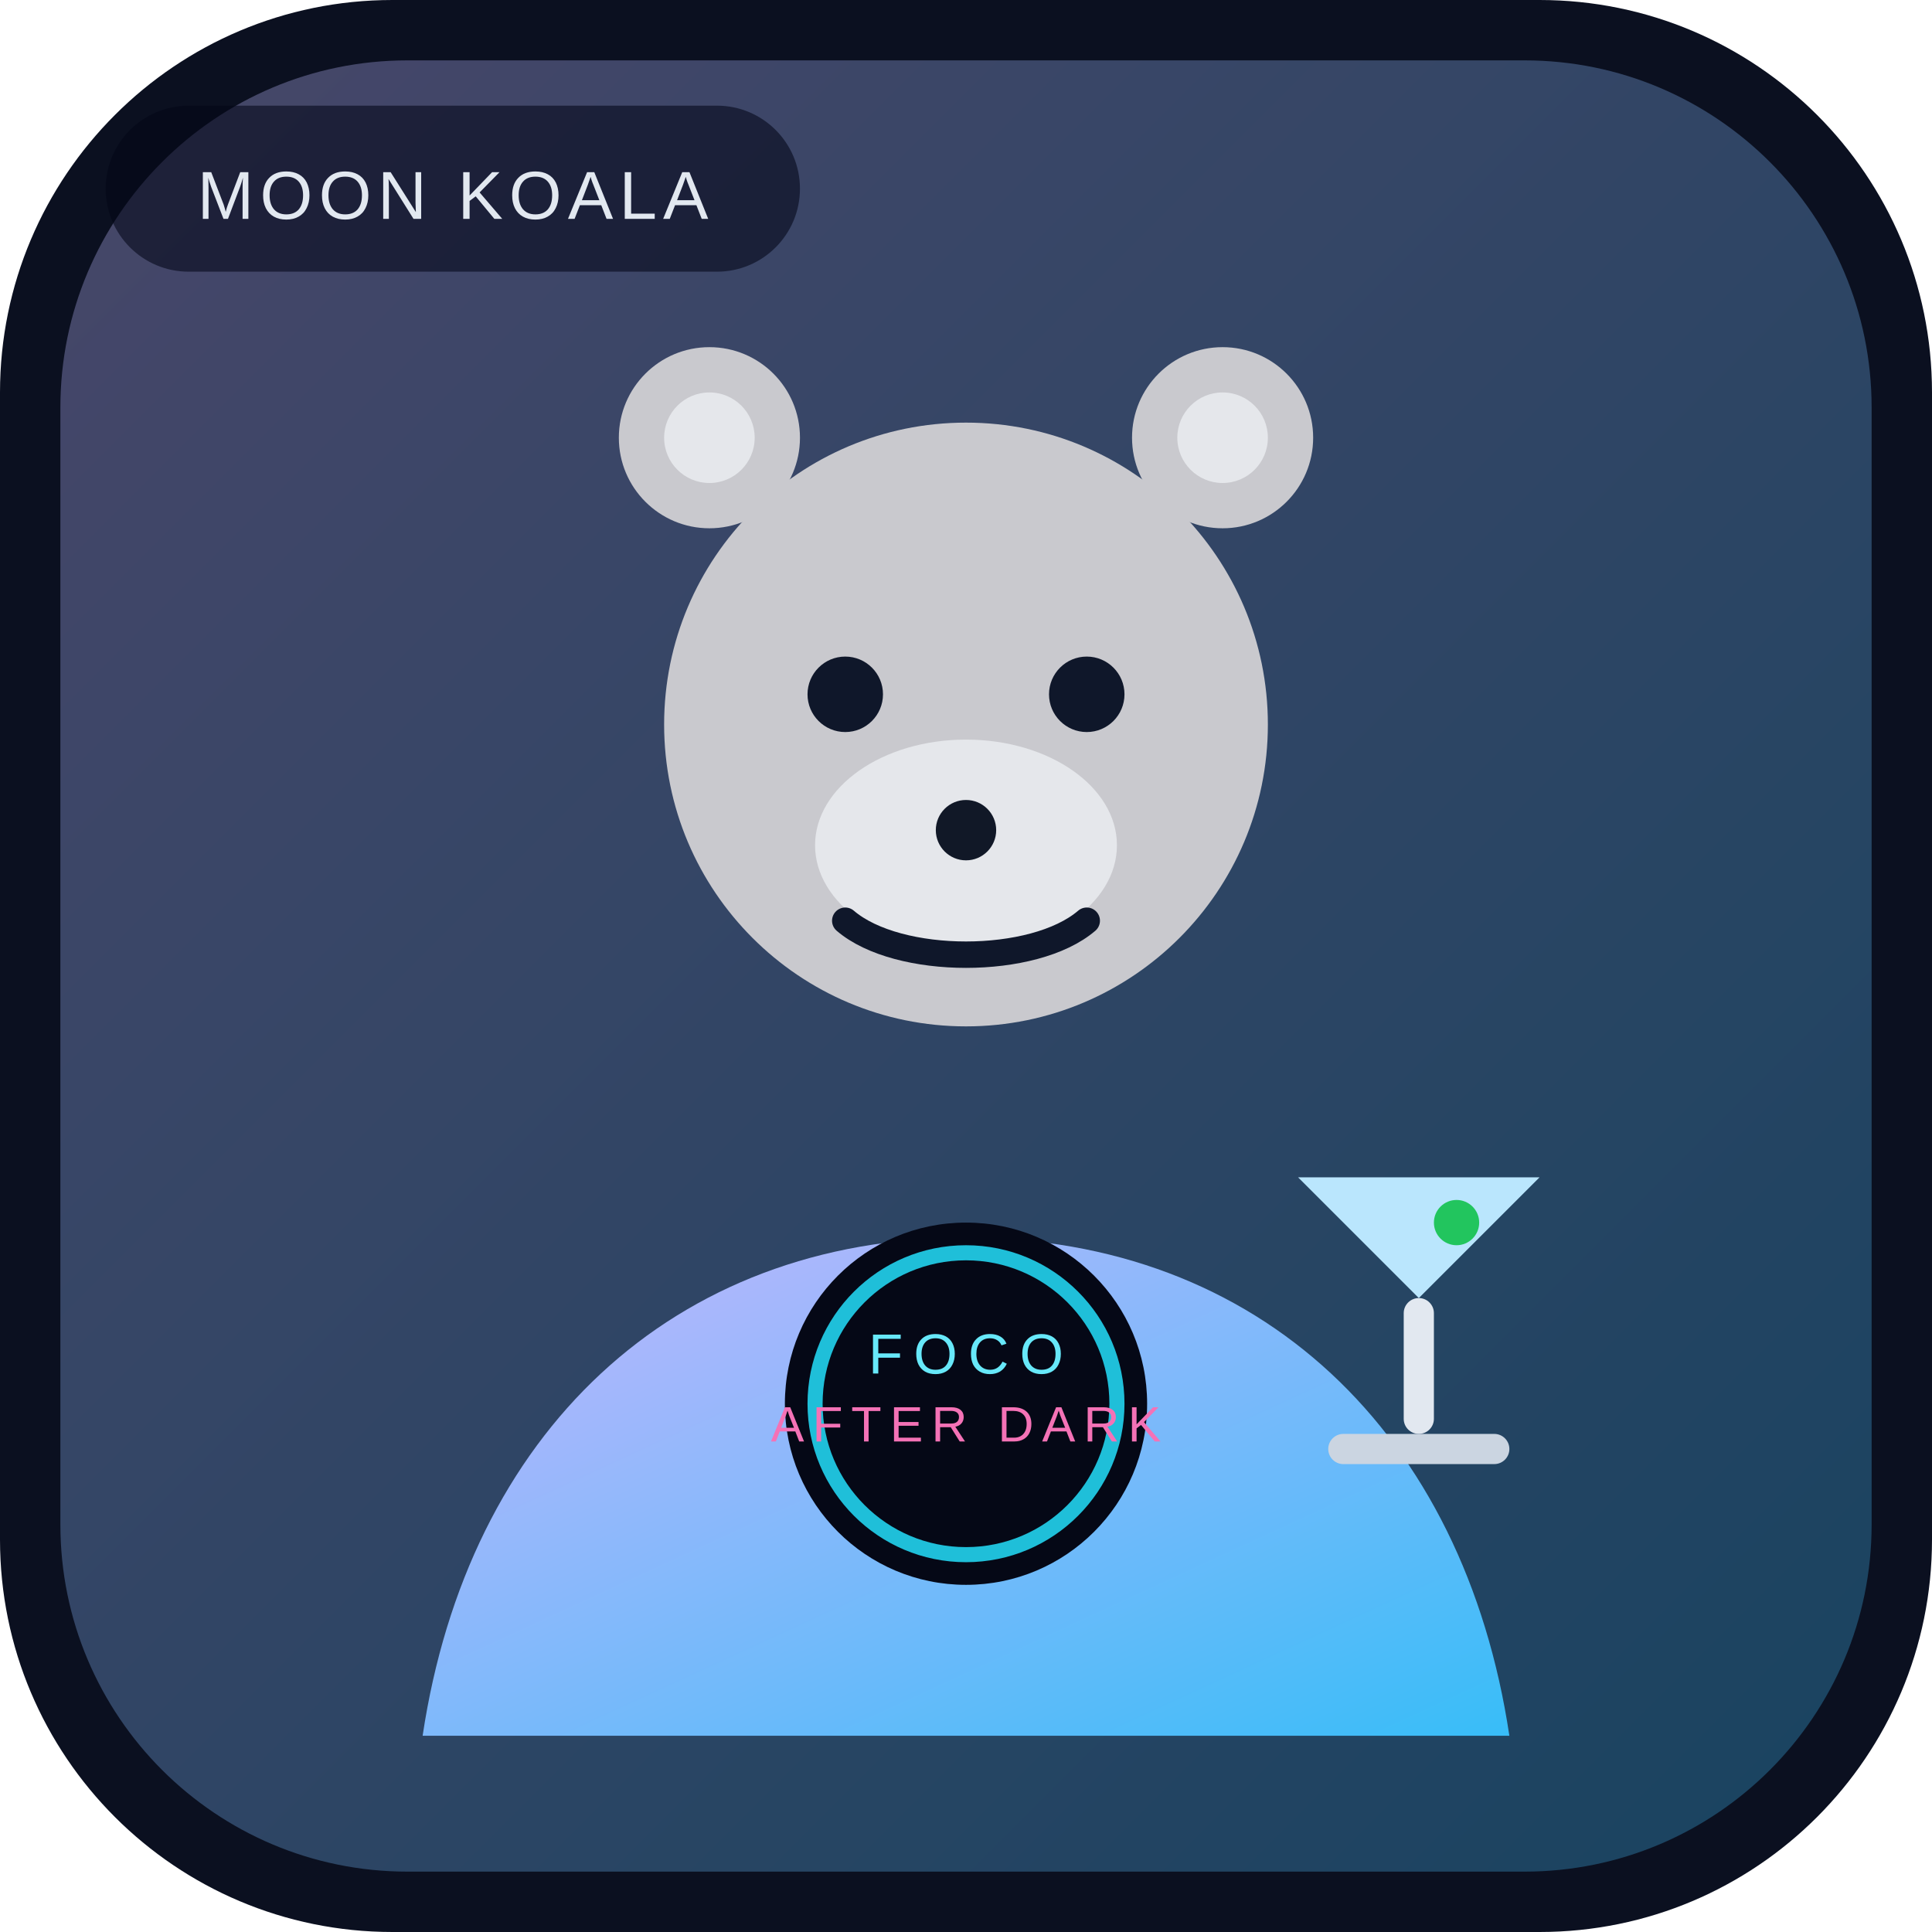
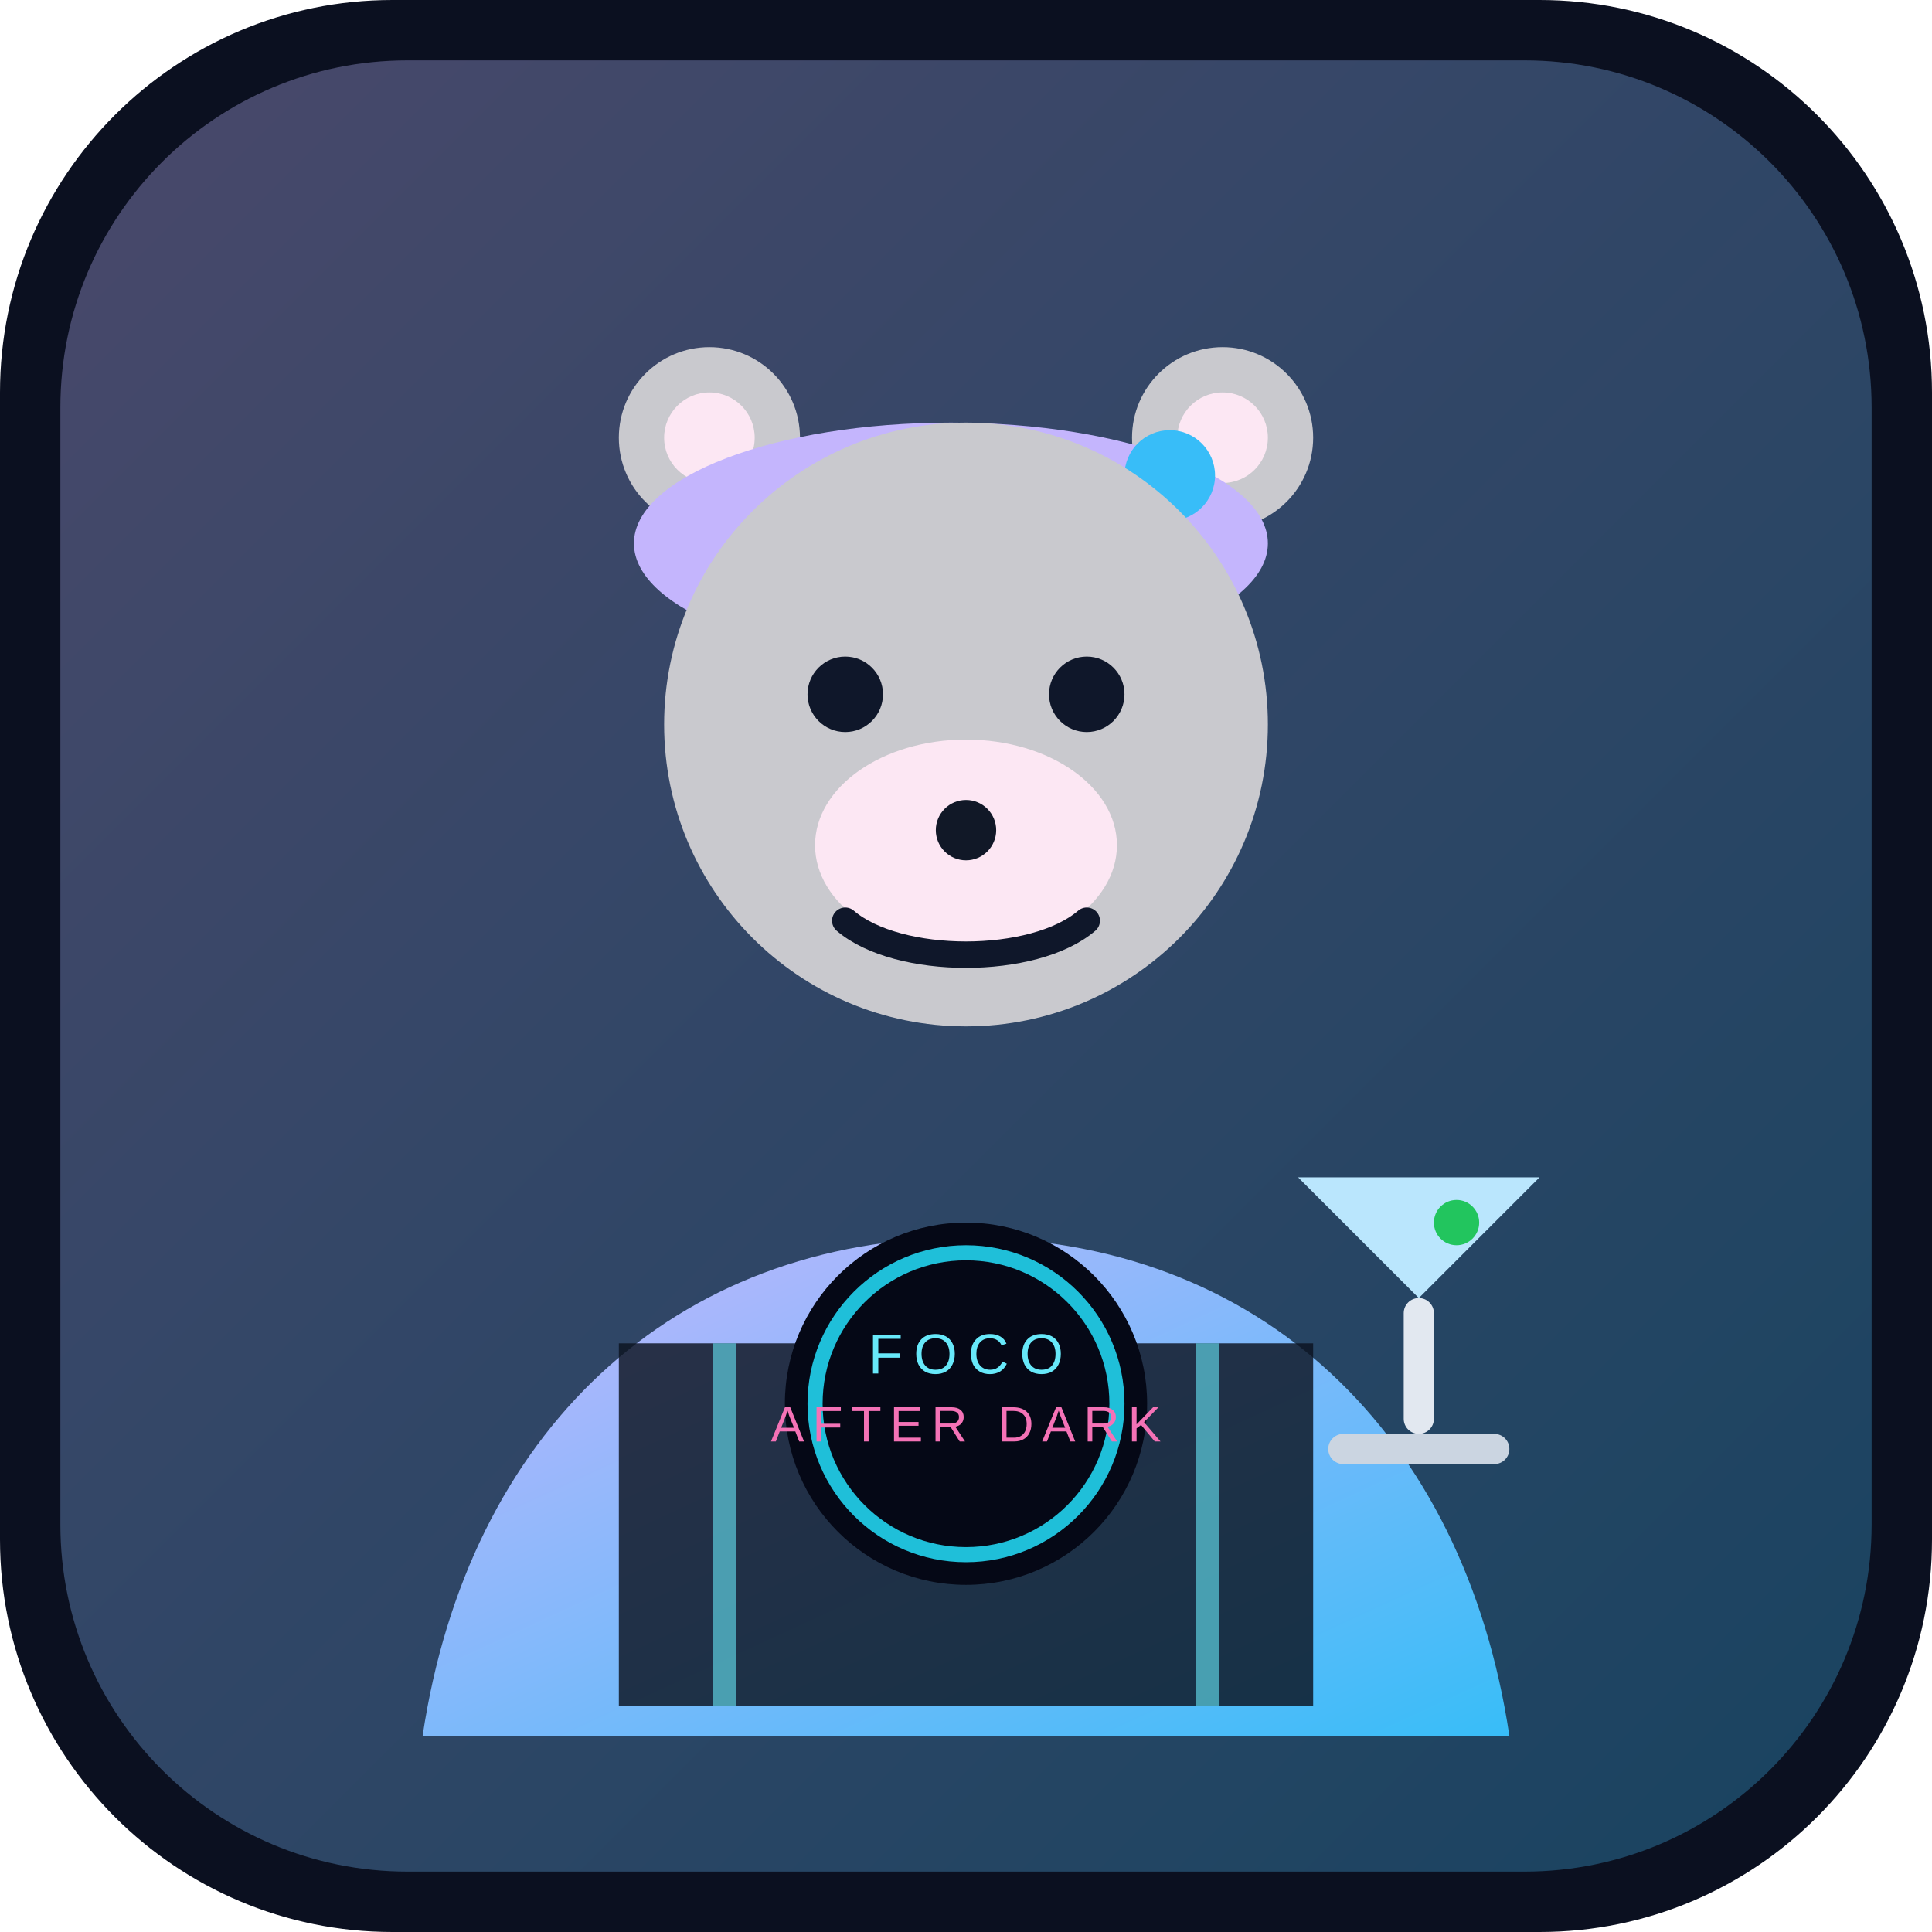
- <svg xmlns="http://www.w3.org/2000/svg" viewBox="0 0 256 256" role="img" aria-label="Moon Koala">
+ <svg xmlns="http://www.w3.org/2000/svg" viewBox="0 0 256 256" role="img" aria-label="Cocktail Koala">
  <defs>
    <linearGradient id="bg" x1="0" y1="0" x2="1" y2="1">
-       <stop offset="0%" stop-color="#c4b5fd" stop-opacity="0.33" />
+       <stop offset="0%" stop-color="#c4b5fd" stop-opacity="0.34" />
      <stop offset="100%" stop-color="#38bdf8" stop-opacity="0.30" />
    </linearGradient>
    <linearGradient id="shirt" x1="0" y1="0" x2="1" y2="1">
      <stop offset="0%" stop-color="#c4b5fd" />
      <stop offset="100%" stop-color="#38bdf8" />
    </linearGradient>
  </defs>
  <rect width="256" height="256" rx="52" fill="#0b1020" />
  <rect x="8" y="8" width="240" height="240" rx="46" fill="url(#bg)" />
  <circle cx="94" cy="58" r="12" fill="#c9c9ce" />
  <circle cx="162" cy="58" r="12" fill="#c9c9ce" />
-   <circle cx="94" cy="58" r="6" fill="#e5e7eb" />
-   <circle cx="162" cy="58" r="6" fill="#e5e7eb" />
+   <circle cx="94" cy="58" r="6" fill="#fce7f3" />
+   <circle cx="162" cy="58" r="6" fill="#fce7f3" />
+   <ellipse cx="126" cy="72" rx="42" ry="16" fill="#c4b5fd" />
+   <circle cx="155" cy="63" r="6" fill="#38bdf8" />
  <circle cx="128" cy="96" r="40" fill="#c9c9ce" />
-   <ellipse cx="128" cy="112" rx="20" ry="14" fill="#e5e7eb" />
+   <ellipse cx="128" cy="112" rx="20" ry="14" fill="#fce7f3" />
  <circle cx="112" cy="92" r="5" fill="#0f172a" />
  <circle cx="144" cy="92" r="5" fill="#0f172a" />
  <circle cx="128" cy="110" r="4" fill="#111827" />
  <path d="M112 122c7 6 25 6 32 0" fill="none" stroke="#0f172a" stroke-width="3.5" stroke-linecap="round" />
  <path d="M56 230c6-40 33-66 72-66s66 26 72 66" fill="url(#shirt)" />
+   <path d="M82 178h92v48H82z" fill="#0b1220" opacity="0.82" />
+   <path d="M96 178v48M160 178v48" stroke="#67e8f9" stroke-width="3" opacity="0.6" />
  <circle cx="128" cy="186" r="24" fill="#050816" />
  <circle cx="128" cy="186" r="20" fill="none" stroke="#22d3ee" stroke-width="2" opacity="0.9" />
  <text x="128" y="182" text-anchor="middle" font-family="Arial, sans-serif" font-size="7.5" fill="#67e8f9" letter-spacing="1.4">FOCO</text>
  <text x="128" y="191" text-anchor="middle" font-family="Arial, sans-serif" font-size="6.6" fill="#f472b6" letter-spacing="1.1">AFTER DARK</text>
  <path d="M172 156h32l-16 16z" fill="#bae6fd" />
  <rect x="186" y="172" width="4" height="18" rx="2" fill="#e2e8f0" />
  <rect x="176" y="190" width="24" height="4" rx="2" fill="#cbd5e1" />
  <circle cx="193" cy="162" r="3" fill="#22c55e" />
-   <rect x="14" y="14" width="92" height="22" rx="11" fill="#020617" opacity="0.58" />
-   <text x="60" y="29" text-anchor="middle" font-family="Arial, sans-serif" font-size="9" fill="#e2e8f0" letter-spacing="0.8">MOON KOALA</text>
</svg>
